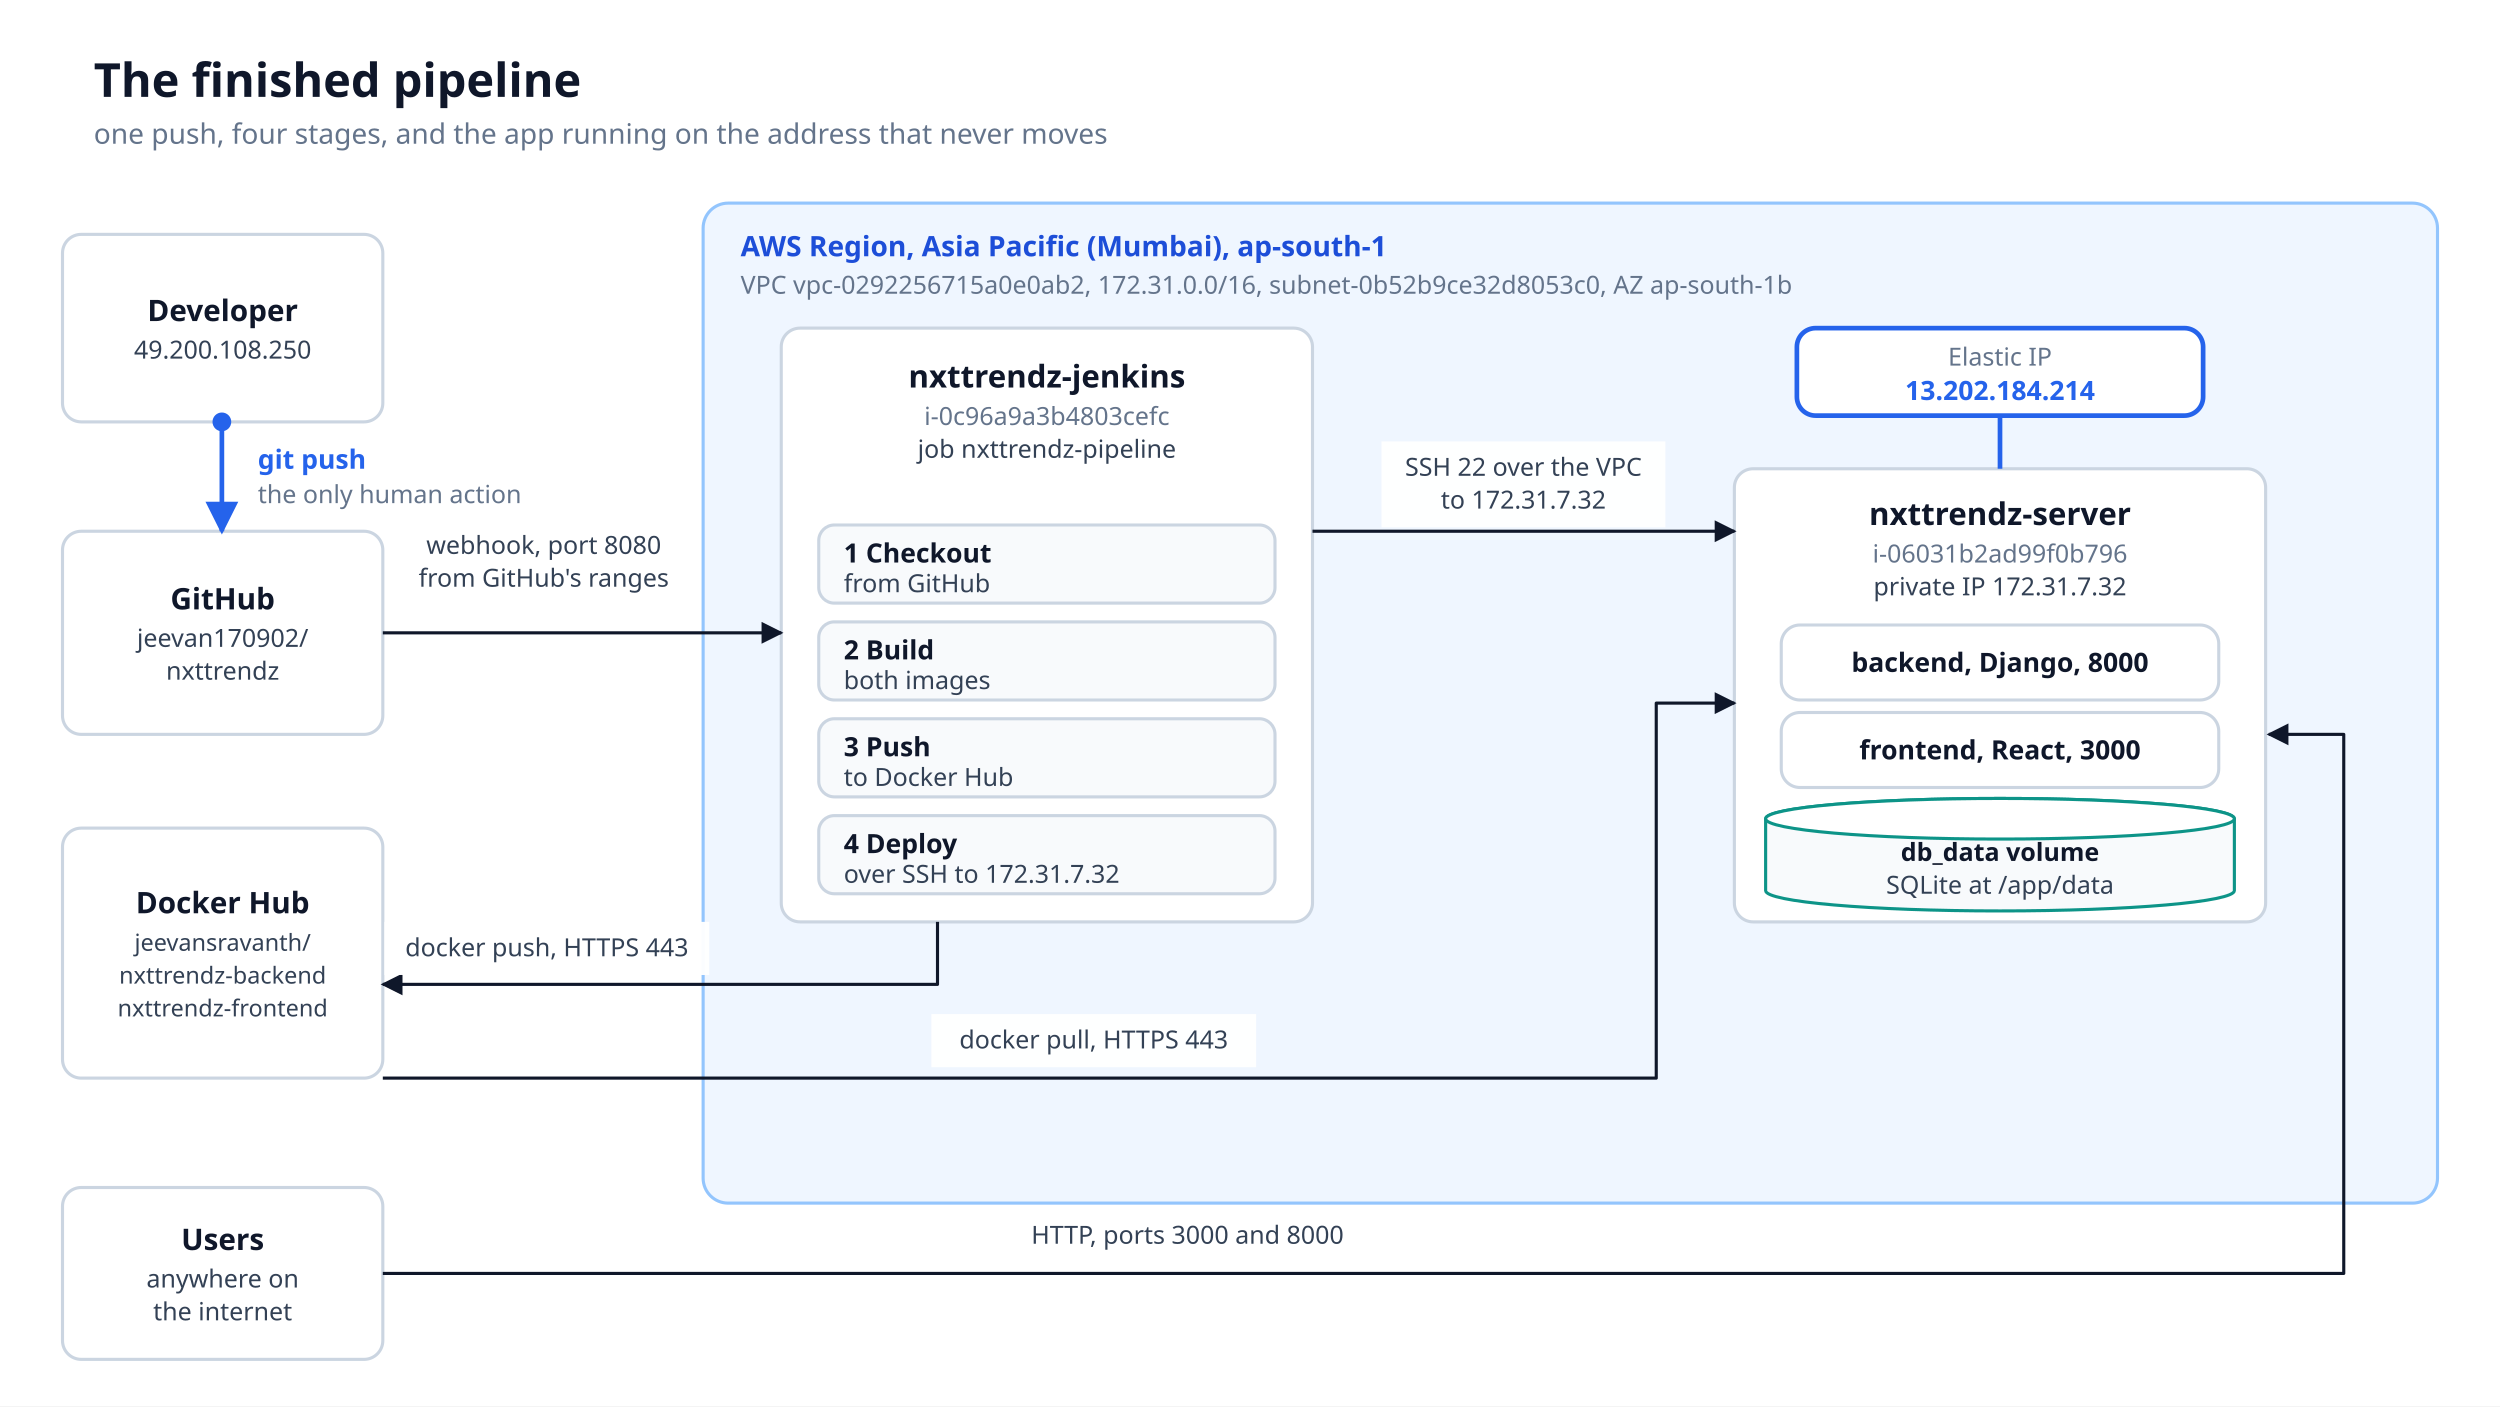
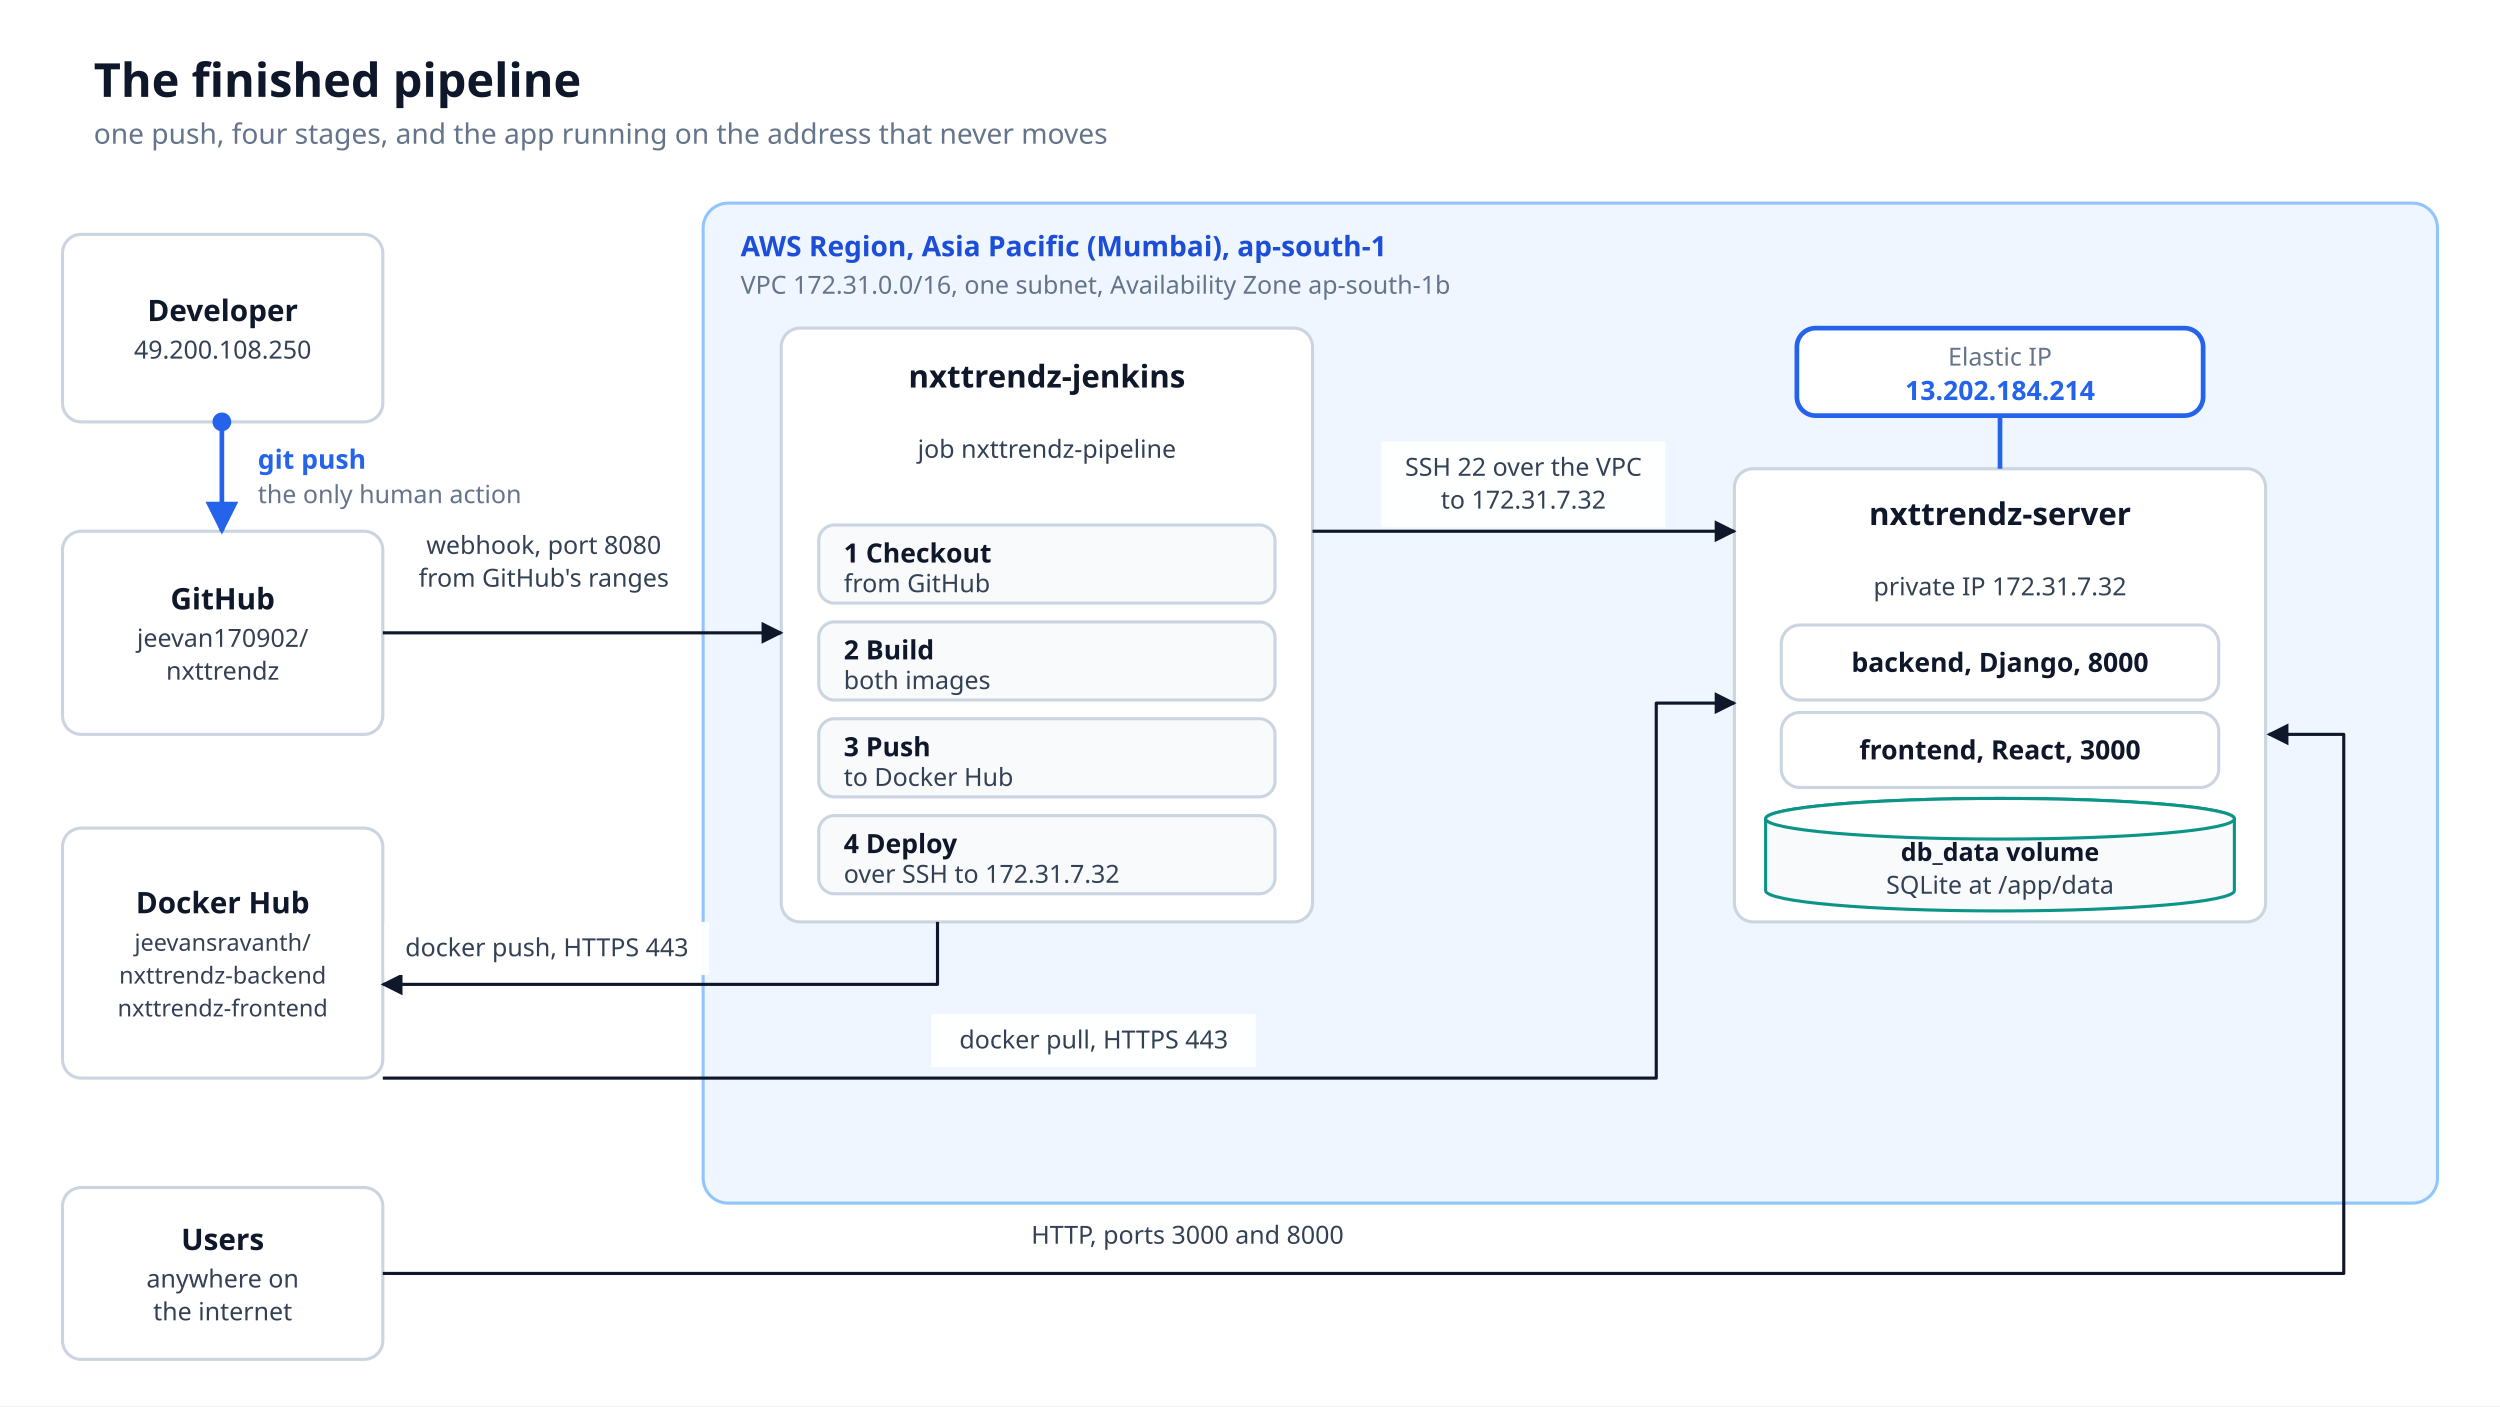
<svg xmlns="http://www.w3.org/2000/svg" viewBox="0 0 1600 900" width="1600" height="900">
  <defs>
    <marker id="a-ink" viewBox="0 0 10 10" refX="9" refY="5" markerWidth="7" markerHeight="7" orient="auto-start-reverse">
      <path d="M0,0 L10,5 L0,10 z" fill="#0F172A" />
    </marker>
    <marker id="a-blue" viewBox="0 0 10 10" refX="9" refY="5" markerWidth="7" markerHeight="7" orient="auto-start-reverse">
      <path d="M0,0 L10,5 L0,10 z" fill="#2563EB" />
    </marker>
    <marker id="a-muted" viewBox="0 0 10 10" refX="9" refY="5" markerWidth="7" markerHeight="7" orient="auto-start-reverse">
      <path d="M0,0 L10,5 L0,10 z" fill="#94A3B8" />
    </marker>
    <marker id="a-teal" viewBox="0 0 10 10" refX="9" refY="5" markerWidth="7" markerHeight="7" orient="auto-start-reverse">
      <path d="M0,0 L10,5 L0,10 z" fill="#0D9488" />
    </marker>
    <marker id="a-green" viewBox="0 0 10 10" refX="9" refY="5" markerWidth="7" markerHeight="7" orient="auto-start-reverse">
      <path d="M0,0 L10,5 L0,10 z" fill="#16A34A" />
    </marker>
    <marker id="a-red" viewBox="0 0 10 10" refX="9" refY="5" markerWidth="7" markerHeight="7" orient="auto-start-reverse">
      <path d="M0,0 L10,5 L0,10 z" fill="#DC2626" />
    </marker>
  </defs>
  <rect width="1600" height="900" fill="#FFFFFF" />
  <text x="60" y="62" font-family="&quot;Segoe UI&quot;, system-ui, sans-serif" font-size="30" fill="#0F172A" font-weight="bold" text-anchor="start">The finished pipeline</text>
  <text x="60" y="92" font-family="&quot;Segoe UI&quot;, system-ui, sans-serif" font-size="18" fill="#64748B" font-weight="normal" text-anchor="start">one push, four stages, and the app running on the address that never moves</text>
  <rect x="450" y="130" width="1110" height="640" rx="16" fill="#EFF6FF" stroke="#93C5FD" stroke-width="2" />
  <text x="474" y="164" font-family="&quot;Segoe UI&quot;, system-ui, sans-serif" font-size="18" fill="#1D4ED8" font-weight="bold" text-anchor="start">AWS Region, Asia Pacific (Mumbai), ap-south-1</text>
-   <text x="474" y="188" font-family="&quot;Segoe UI&quot;, system-ui, sans-serif" font-size="16" fill="#64748B" font-weight="normal" text-anchor="start">VPC vpc-0292256715a0e0ab2, 172.31.0.0/16, subnet-0b52b9ce32d8053c0, AZ ap-south-1b</text>
+   <text x="474" y="188" font-family="&quot;Segoe UI&quot;, system-ui, sans-serif" font-size="16" fill="#64748B" font-weight="normal" text-anchor="start">VPC 172.31.0.0/16, one subnet, Availability Zone ap-south-1b</text>
  <rect x="40" y="150" width="205" height="120" rx="12" fill="#FFFFFF" stroke="#CBD5E1" stroke-width="2" />
  <text x="142.5" y="205.5" font-family="&quot;Segoe UI&quot;, system-ui, sans-serif" font-size="19" fill="#0F172A" font-weight="bold" text-anchor="middle">Developer</text>
  <text x="142.5" y="229.5" font-family="&quot;Segoe UI&quot;, system-ui, sans-serif" font-size="16" fill="#334155" font-weight="normal" text-anchor="middle">49.200.108.250</text>
  <rect x="40" y="340" width="205" height="130" rx="12" fill="#FFFFFF" stroke="#CBD5E1" stroke-width="2" />
  <text x="142.5" y="390" font-family="&quot;Segoe UI&quot;, system-ui, sans-serif" font-size="19" fill="#0F172A" font-weight="bold" text-anchor="middle">GitHub</text>
  <text x="142.5" y="414" font-family="&quot;Segoe UI&quot;, system-ui, sans-serif" font-size="16" fill="#334155" font-weight="normal" text-anchor="middle">jeevan170902/</text>
  <text x="142.5" y="435" font-family="&quot;Segoe UI&quot;, system-ui, sans-serif" font-size="16" fill="#334155" font-weight="normal" text-anchor="middle">nxttrendz</text>
  <rect x="40" y="530" width="205" height="160" rx="12" fill="#FFFFFF" stroke="#CBD5E1" stroke-width="2" />
  <text x="142.5" y="584.5" font-family="&quot;Segoe UI&quot;, system-ui, sans-serif" font-size="19" fill="#0F172A" font-weight="bold" text-anchor="middle">Docker Hub</text>
  <text x="142.5" y="608.5" font-family="&quot;Segoe UI&quot;, system-ui, sans-serif" font-size="15" fill="#334155" font-weight="normal" text-anchor="middle">jeevansravanth/</text>
  <text x="142.5" y="629.5" font-family="&quot;Segoe UI&quot;, system-ui, sans-serif" font-size="15" fill="#334155" font-weight="normal" text-anchor="middle">nxttrendz-backend</text>
  <text x="142.5" y="650.5" font-family="&quot;Segoe UI&quot;, system-ui, sans-serif" font-size="15" fill="#334155" font-weight="normal" text-anchor="middle">nxttrendz-frontend</text>
  <rect x="40" y="760" width="205" height="110" rx="12" fill="#FFFFFF" stroke="#CBD5E1" stroke-width="2" />
  <text x="142.5" y="800" font-family="&quot;Segoe UI&quot;, system-ui, sans-serif" font-size="19" fill="#0F172A" font-weight="bold" text-anchor="middle">Users</text>
  <text x="142.5" y="824" font-family="&quot;Segoe UI&quot;, system-ui, sans-serif" font-size="16" fill="#334155" font-weight="normal" text-anchor="middle">anywhere on</text>
  <text x="142.5" y="845" font-family="&quot;Segoe UI&quot;, system-ui, sans-serif" font-size="16" fill="#334155" font-weight="normal" text-anchor="middle">the internet</text>
  <polyline points="142,270 142,340" fill="none" stroke="#2563EB" stroke-width="3" stroke-linejoin="round" marker-end="url(#a-blue)" />
  <circle cx="142" cy="270" r="6" fill="#2563EB" />
  <text x="165" y="300" font-family="&quot;Segoe UI&quot;, system-ui, sans-serif" font-size="17" fill="#2563EB" font-weight="bold" text-anchor="start">git push</text>
  <text x="165" y="322" font-family="&quot;Segoe UI&quot;, system-ui, sans-serif" font-size="16" fill="#64748B" font-weight="normal" text-anchor="start">the only human action</text>
  <rect x="500" y="210" width="340" height="380" rx="12" fill="#FFFFFF" stroke="#CBD5E1" stroke-width="2" />
  <text x="670" y="248" font-family="&quot;Segoe UI&quot;, system-ui, sans-serif" font-size="20" fill="#0F172A" font-weight="bold" text-anchor="middle">nxttrendz-jenkins</text>
-   <text x="670" y="272" font-family="&quot;Segoe UI&quot;, system-ui, sans-serif" font-size="16" fill="#64748B" font-weight="normal" text-anchor="middle">i-0c96a9a3b4803cefc</text>
  <text x="670" y="293" font-family="&quot;Segoe UI&quot;, system-ui, sans-serif" font-size="16" fill="#334155" font-weight="normal" text-anchor="middle">job nxttrendz-pipeline</text>
  <rect x="524" y="336" width="292" height="50" rx="10" fill="#F8FAFC" stroke="#CBD5E1" stroke-width="2" />
  <text x="540" y="360" font-family="&quot;Segoe UI&quot;, system-ui, sans-serif" font-size="17" fill="#0F172A" font-weight="bold" text-anchor="start">1  Checkout</text>
  <text x="540" y="379" font-family="&quot;Segoe UI&quot;, system-ui, sans-serif" font-size="16" fill="#334155" font-weight="normal" text-anchor="start">from GitHub</text>
  <rect x="524" y="398" width="292" height="50" rx="10" fill="#F8FAFC" stroke="#CBD5E1" stroke-width="2" />
  <text x="540" y="422" font-family="&quot;Segoe UI&quot;, system-ui, sans-serif" font-size="17" fill="#0F172A" font-weight="bold" text-anchor="start">2  Build</text>
  <text x="540" y="441" font-family="&quot;Segoe UI&quot;, system-ui, sans-serif" font-size="16" fill="#334155" font-weight="normal" text-anchor="start">both images</text>
  <rect x="524" y="460" width="292" height="50" rx="10" fill="#F8FAFC" stroke="#CBD5E1" stroke-width="2" />
  <text x="540" y="484" font-family="&quot;Segoe UI&quot;, system-ui, sans-serif" font-size="17" fill="#0F172A" font-weight="bold" text-anchor="start">3  Push</text>
  <text x="540" y="503" font-family="&quot;Segoe UI&quot;, system-ui, sans-serif" font-size="16" fill="#334155" font-weight="normal" text-anchor="start">to Docker Hub</text>
  <rect x="524" y="522" width="292" height="50" rx="10" fill="#F8FAFC" stroke="#CBD5E1" stroke-width="2" />
  <text x="540" y="546" font-family="&quot;Segoe UI&quot;, system-ui, sans-serif" font-size="17" fill="#0F172A" font-weight="bold" text-anchor="start">4  Deploy</text>
  <text x="540" y="565" font-family="&quot;Segoe UI&quot;, system-ui, sans-serif" font-size="16" fill="#334155" font-weight="normal" text-anchor="start">over SSH to 172.31.7.32</text>
  <rect x="1110" y="300" width="340" height="290" rx="12" fill="#FFFFFF" stroke="#CBD5E1" stroke-width="2" />
  <text x="1280" y="336" font-family="&quot;Segoe UI&quot;, system-ui, sans-serif" font-size="20" fill="#0F172A" font-weight="bold" text-anchor="middle">nxttrendz-server</text>
-   <text x="1280" y="360" font-family="&quot;Segoe UI&quot;, system-ui, sans-serif" font-size="16" fill="#64748B" font-weight="normal" text-anchor="middle">i-06031b2ad99f0b796</text>
  <text x="1280" y="381" font-family="&quot;Segoe UI&quot;, system-ui, sans-serif" font-size="16" fill="#334155" font-weight="normal" text-anchor="middle">private IP 172.31.7.32</text>
  <rect x="1140" y="400" width="280" height="48" rx="12" fill="#FFFFFF" stroke="#CBD5E1" stroke-width="2" />
  <text x="1280" y="430" font-family="&quot;Segoe UI&quot;, system-ui, sans-serif" font-size="17" fill="#0F172A" font-weight="bold" text-anchor="middle">backend, Django, 8000</text>
  <rect x="1140" y="456" width="280" height="48" rx="12" fill="#FFFFFF" stroke="#CBD5E1" stroke-width="2" />
  <text x="1280" y="486" font-family="&quot;Segoe UI&quot;, system-ui, sans-serif" font-size="17" fill="#0F172A" font-weight="bold" text-anchor="middle">frontend, React, 3000</text>
  <path d="M1130,524 a150,13 0 0 1 300,0 v46 a150,13 0 0 1 -300,0 z" fill="#F8FAFC" stroke="#0D9488" stroke-width="2" />
  <ellipse cx="1280" cy="524" rx="150" ry="13" fill="#FFFFFF" stroke="#0D9488" stroke-width="2" />
  <text x="1280" y="551" font-family="&quot;Segoe UI&quot;, system-ui, sans-serif" font-size="16" fill="#0F172A" font-weight="bold" text-anchor="middle">db_data volume</text>
  <text x="1280" y="572" font-family="&quot;Segoe UI&quot;, system-ui, sans-serif" font-size="16" fill="#334155" font-weight="normal" text-anchor="middle">SQLite at /app/data</text>
  <rect x="1150" y="210" width="260" height="56" rx="12" fill="#FFFFFF" stroke="#2563EB" stroke-width="3" />
  <text x="1280" y="234" font-family="&quot;Segoe UI&quot;, system-ui, sans-serif" font-size="16" fill="#64748B" font-weight="normal" text-anchor="middle">Elastic IP</text>
  <text x="1280" y="256" font-family="&quot;Segoe UI&quot;, system-ui, sans-serif" font-size="17" fill="#2563EB" font-weight="bold" text-anchor="middle">13.202.184.214</text>
  <line x1="1280" y1="266" x2="1280" y2="300" stroke="#2563EB" stroke-width="3" />
  <polyline points="245,405 500,405" fill="none" stroke="#0F172A" stroke-width="2" stroke-linejoin="round" marker-end="url(#a-ink)" />
  <rect x="252.8" y="332.5" width="190.4" height="55" fill="#FFFFFF" opacity="0.96" />
  <text x="348" y="354.5" font-family="&quot;Segoe UI&quot;, system-ui, sans-serif" font-size="16" fill="#334155" font-weight="normal" text-anchor="middle">webhook, port 8080</text>
  <text x="348" y="375.5" font-family="&quot;Segoe UI&quot;, system-ui, sans-serif" font-size="16" fill="#334155" font-weight="normal" text-anchor="middle">from GitHub's ranges</text>
  <polyline points="600,590 600,630 245,630" fill="none" stroke="#0F172A" stroke-width="2" stroke-linejoin="round" marker-end="url(#a-ink)" />
  <rect x="246.08" y="590" width="207.84" height="34" fill="#FFFFFF" opacity="0.96" />
  <text x="350" y="612" font-family="&quot;Segoe UI&quot;, system-ui, sans-serif" font-size="16" fill="#334155" font-weight="normal" text-anchor="middle">docker push, HTTPS 443</text>
  <polyline points="245,690 1060,690 1060,450 1110,450" fill="none" stroke="#0F172A" stroke-width="2" stroke-linejoin="round" marker-end="url(#a-ink)" />
  <rect x="596.08" y="649" width="207.84" height="34" fill="#FFFFFF" opacity="0.96" />
  <text x="700" y="671" font-family="&quot;Segoe UI&quot;, system-ui, sans-serif" font-size="16" fill="#334155" font-weight="normal" text-anchor="middle">docker pull, HTTPS 443</text>
  <polyline points="840,340 1110,340" fill="none" stroke="#0F172A" stroke-width="2" stroke-linejoin="round" marker-end="url(#a-ink)" />
  <rect x="884.16" y="282.5" width="181.68" height="55" fill="#FFFFFF" opacity="0.96" />
  <text x="975" y="304.5" font-family="&quot;Segoe UI&quot;, system-ui, sans-serif" font-size="16" fill="#334155" font-weight="normal" text-anchor="middle">SSH 22 over the VPC</text>
  <text x="975" y="325.5" font-family="&quot;Segoe UI&quot;, system-ui, sans-serif" font-size="16" fill="#334155" font-weight="normal" text-anchor="middle">to 172.31.7.32</text>
  <polyline points="245,815 1500,815 1500,470 1452,470" fill="none" stroke="#0F172A" stroke-width="2" stroke-linejoin="round" marker-end="url(#a-ink)" />
  <rect x="643" y="774" width="234" height="34" fill="#FFFFFF" opacity="0.96" />
  <text x="760" y="796" font-family="&quot;Segoe UI&quot;, system-ui, sans-serif" font-size="16" fill="#334155" font-weight="normal" text-anchor="middle">HTTP, ports 3000 and 8000</text>
</svg>
